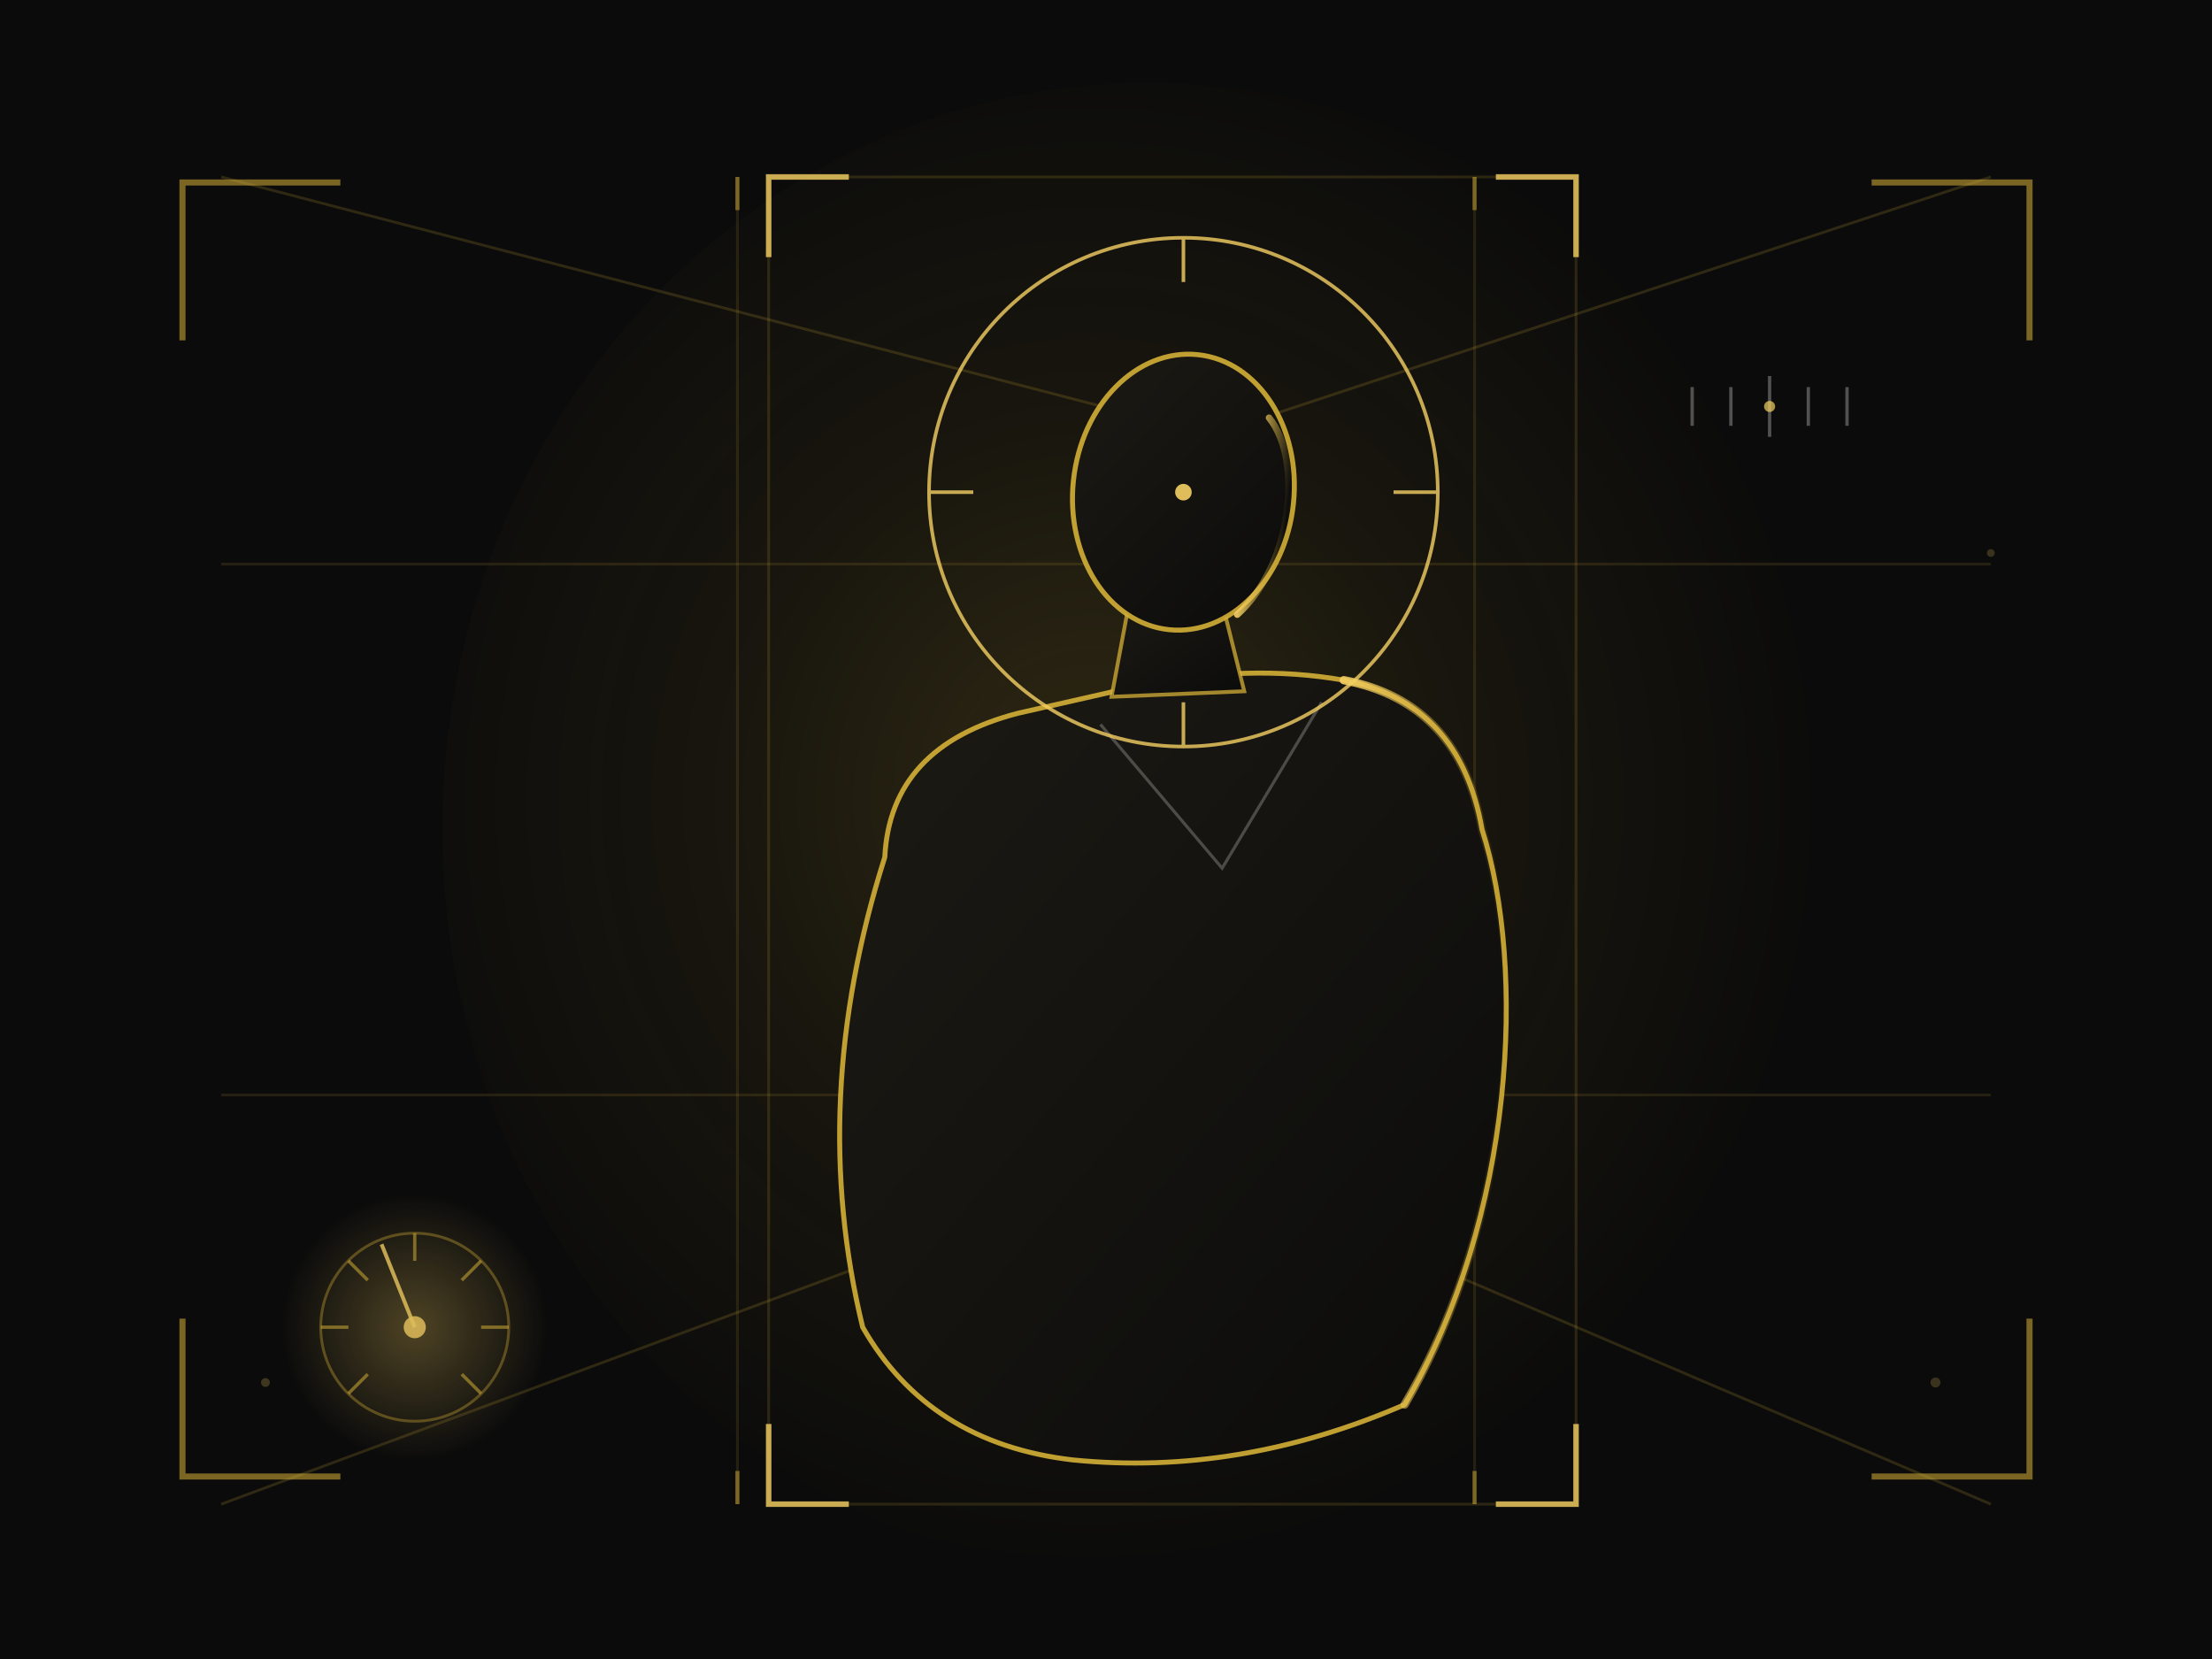
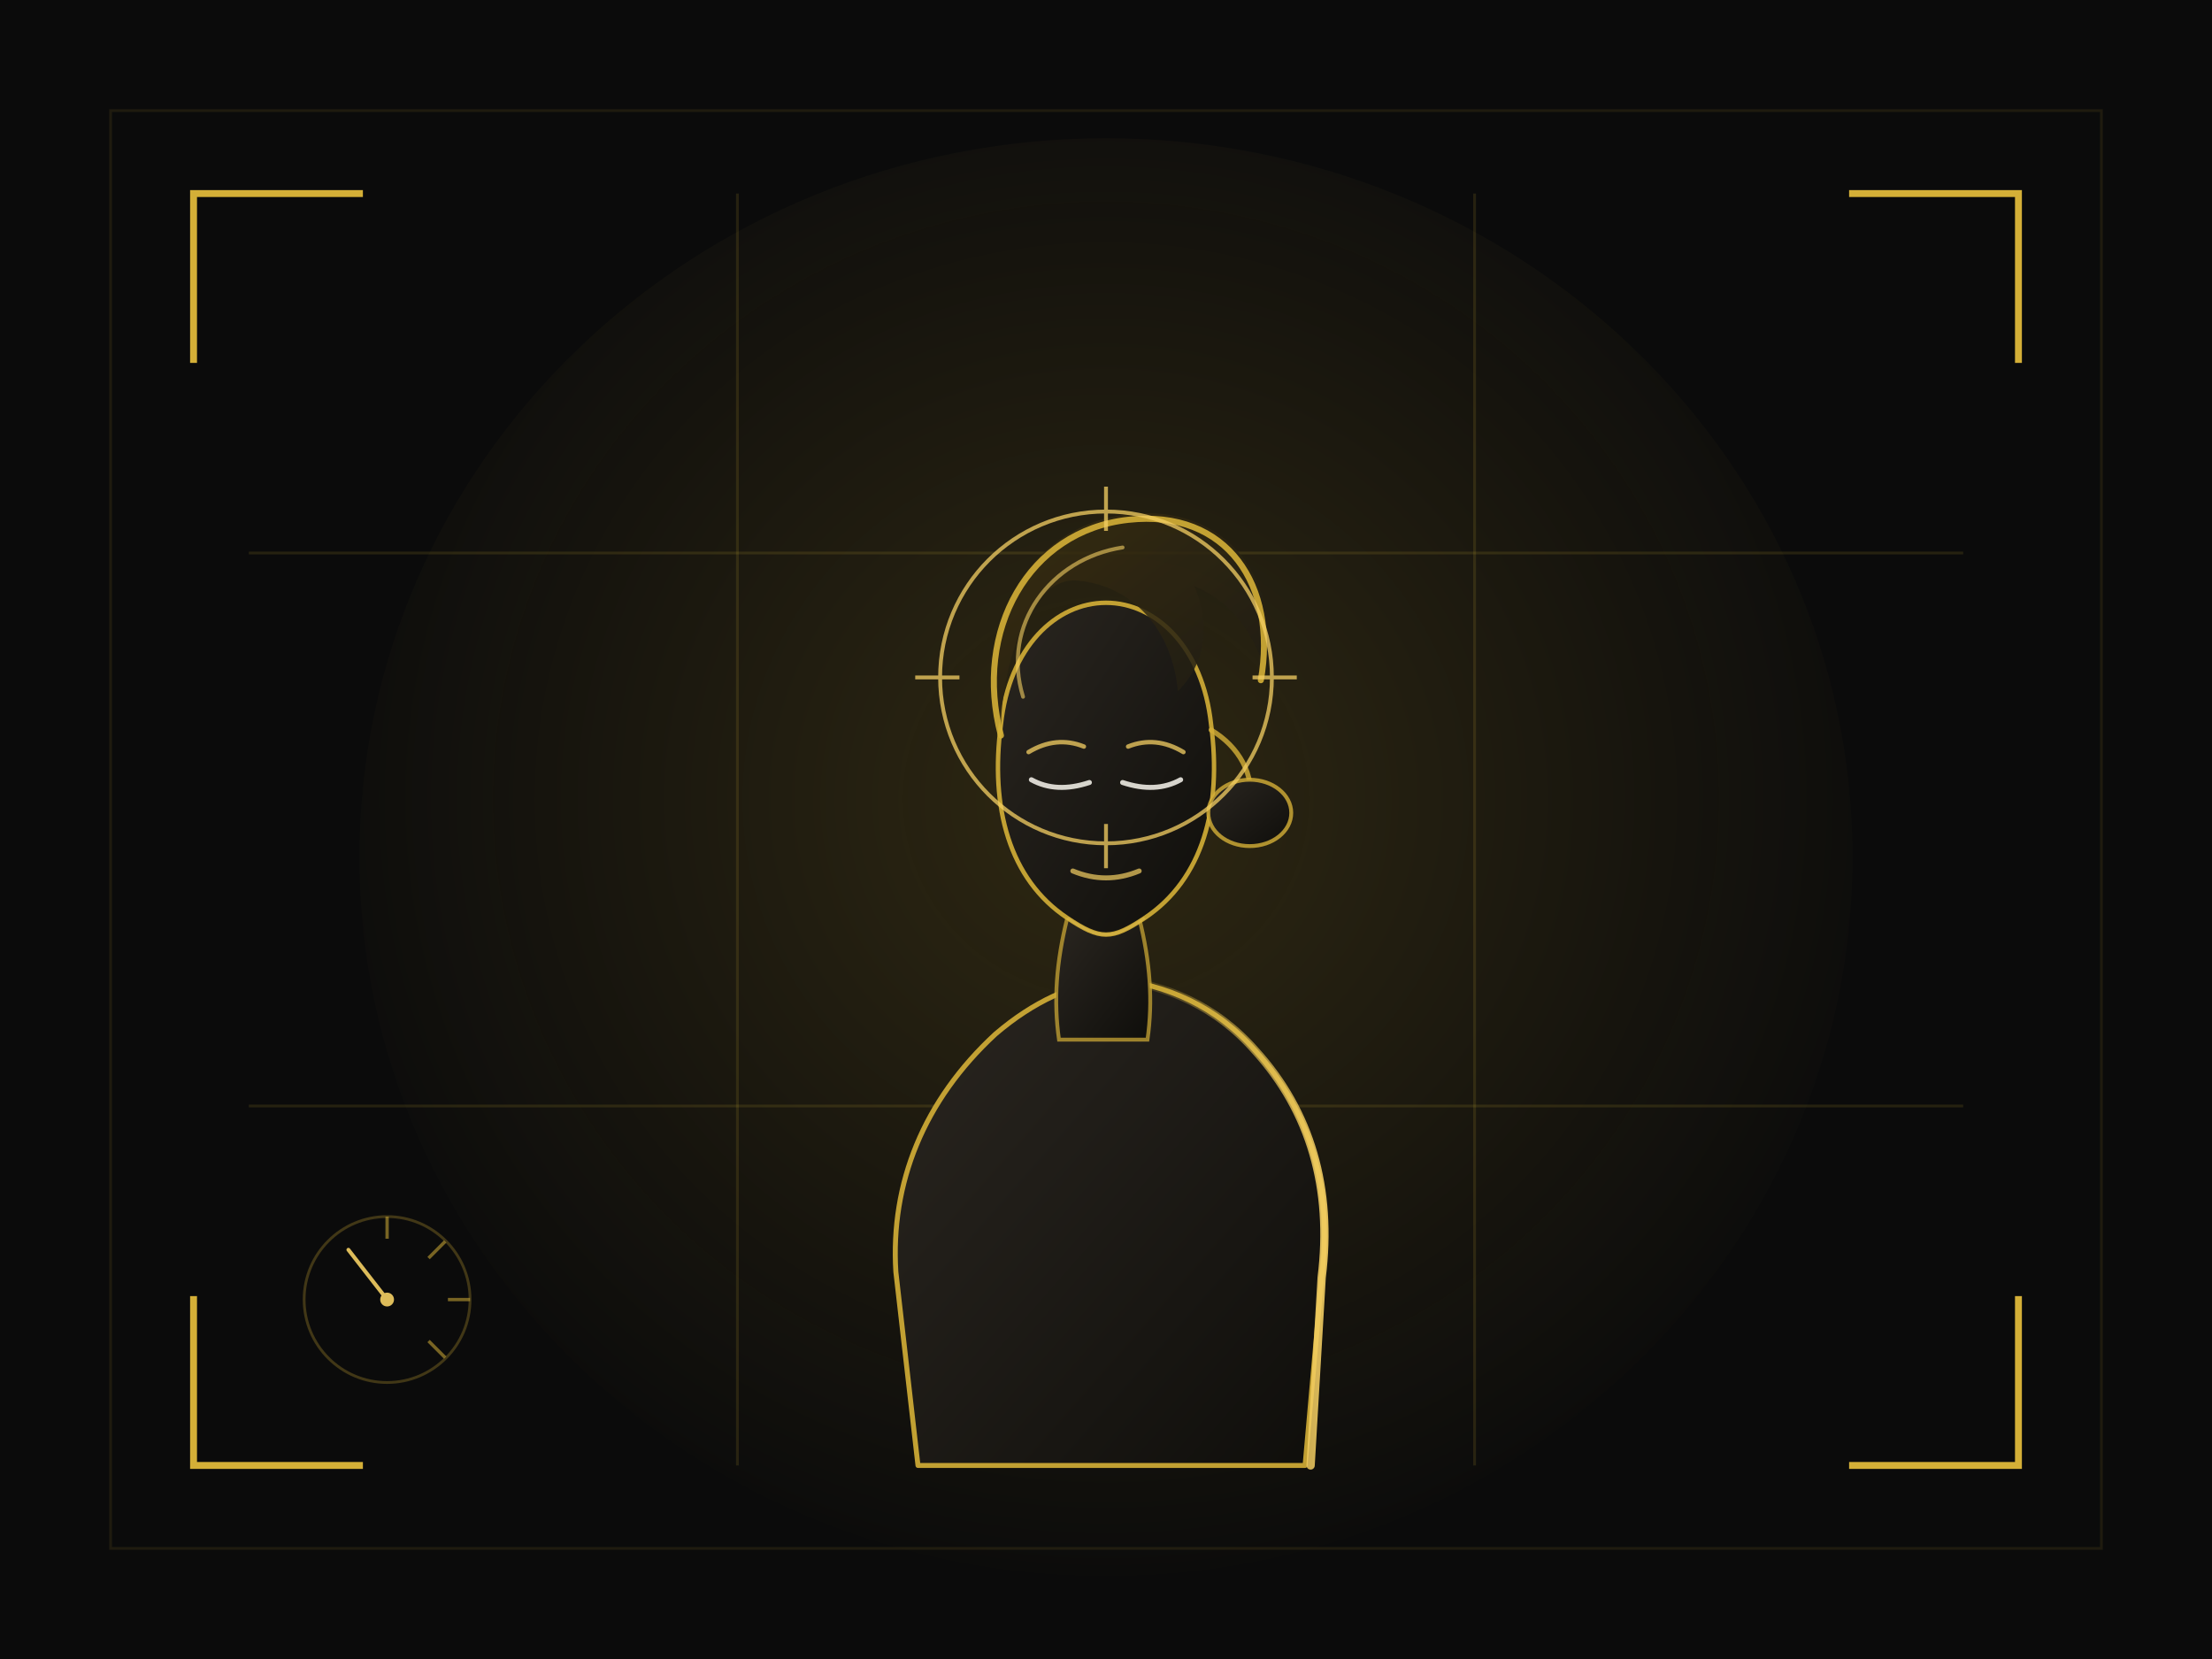
<svg xmlns="http://www.w3.org/2000/svg" viewBox="0 0 800 600" width="800" height="600">
+   <rect x="0" y="0" width="800" height="600" fill="#0b0b0b" />
  <defs>
-     <radialGradient id="rpGlow" cx="46%" cy="48%" r="52%">
+     <radialGradient id="rpGlow" cx="50%" cy="46%" r="55%">
      <stop offset="0%" stop-color="#d4af37" stop-opacity="0.18" />
-       <stop offset="48%" stop-color="#d4af37" stop-opacity="0.07" />
      <stop offset="100%" stop-color="#d4af37" stop-opacity="0" />
    </radialGradient>
-     <linearGradient id="rpFigureFill" x1="0%" y1="0%" x2="100%" y2="100%">
-       <stop offset="0%" stop-color="#1c1a14" />
-       <stop offset="100%" stop-color="#0b0b0b" />
+     <linearGradient id="rpSkin" x1="0%" y1="0%" x2="100%" y2="100%">
+       <stop offset="0%" stop-color="#2a2620" />
+       <stop offset="100%" stop-color="#0f0e0b" />
    </linearGradient>
-     <linearGradient id="rpRim" x1="100%" y1="0%" x2="0%" y2="0%">
+     <linearGradient id="rpHair" x1="0%" y1="0%" x2="100%" y2="100%">
+       <stop offset="0%" stop-color="#3a2e10" />
+       <stop offset="100%" stop-color="#1c1a14" />
+     </linearGradient>
+     <linearGradient id="rpRim" x1="0%" y1="0%" x2="100%" y2="0%">
      <stop offset="0%" stop-color="#d4af37" stop-opacity="0" />
      <stop offset="100%" stop-color="#f4cf63" stop-opacity="0.9" />
    </linearGradient>
-     <radialGradient id="rpFocusGlow" cx="50%" cy="50%" r="50%">
-       <stop offset="0%" stop-color="#f4cf63" stop-opacity="0.32" />
-       <stop offset="100%" stop-color="#f4cf63" stop-opacity="0" />
-     </radialGradient>
  </defs>
-   <rect x="0" y="0" width="800" height="600" fill="#0b0b0b" />
-   <ellipse cx="415" cy="300" rx="255" ry="270" fill="url(#rpGlow)" />
-   <g stroke="#d4af37" stroke-opacity="0.13" stroke-width="1">
-     <line x1="266.7" y1="64" x2="266.7" y2="544" />
-     <line x1="533.3" y1="64" x2="533.3" y2="544" />
-     <line x1="80" y1="204" x2="720" y2="204" />
-     <line x1="80" y1="396" x2="720" y2="396" />
+   <ellipse cx="400" cy="310" rx="270" ry="260" fill="url(#rpGlow)" />
+   <g stroke="#d4af37" stroke-opacity="0.14" stroke-width="1">
+     <line x1="266.7" y1="70" x2="266.7" y2="530" />
+     <line x1="533.3" y1="70" x2="533.3" y2="530" />
+     <line x1="90" y1="200" x2="710" y2="200" />
+     <line x1="90" y1="400" x2="710" y2="400" />
  </g>
-   <g stroke="#d4af37" stroke-opacity="0.18" stroke-width="1" fill="none">
-     <line x1="80" y1="64" x2="410" y2="150" />
-     <line x1="720" y1="64" x2="460" y2="150" />
-     <line x1="80" y1="544" x2="360" y2="440" />
-     <line x1="720" y1="544" x2="500" y2="450" />
+   <g stroke="#d4af37" stroke-width="2.5" fill="none" stroke-linecap="square">
+     <path d="M 70 130 L 70 70 L 130 70" />
+     <path d="M 670 70 L 730 70 L 730 130" />
+     <path d="M 730 470 L 730 530 L 670 530" />
+     <path d="M 130 530 L 70 530 L 70 470" />
  </g>
-   <rect x="278" y="64" width="292" height="480" fill="none" stroke="#d4af37" stroke-opacity="0.16" stroke-width="1" />
-   <g stroke="#f4cf63" stroke-width="2" fill="none" stroke-opacity="0.8" stroke-linecap="square">
-     <path d="M 278 92 L 278 64 L 306 64" />
-     <path d="M 542 64 L 570 64 L 570 92" />
-     <path d="M 570 516 L 570 544 L 542 544" />
-     <path d="M 306 544 L 278 544 L 278 516" />
+   <rect x="40" y="40" width="720" height="520" fill="none" stroke="#d4af37" stroke-opacity="0.10" stroke-width="1" />
+   <g transform="translate(400 340)">
+     <path d="M -68 190 L -76 120 C -78 88, -66 58, -40 34 C -26 22, -12 16, 2 14              C 22 16, 40 24, 54 40 C 74 62, 82 90, 78 122 L 72 190 Z" fill="url(#rpSkin)" stroke="#d4af37" stroke-width="1.8" stroke-opacity="0.9" stroke-linejoin="round" />
+     <path d="M 2 14 C 22 16, 40 24, 54 40 C 74 62, 82 90, 78 122 L 74 190" fill="none" stroke="url(#rpRim)" stroke-width="3" stroke-linecap="round" />
+     <path d="M -14 -8 C -18 8, -19 22, -17 36 L 15 36 C 17 22, 16 8, 12 -8 Z" fill="url(#rpSkin)" stroke="#d4af37" stroke-width="1.4" stroke-opacity="0.7" />
+     <path d="M -38 -78 C -42 -48, -35 -22, -14 -8 C -2 0, 2 0, 14 -8 C 35 -22, 42 -48, 38 -78              C 35 -106, 18 -122, 0 -122 C -18 -122, -35 -106, -38 -78 Z" fill="url(#rpSkin)" stroke="#d4af37" stroke-width="1.6" stroke-opacity="0.9" />
+     <path d="M -28 -68 Q -18 -74 -8 -70" fill="none" stroke="#f4cf63" stroke-width="1.6" stroke-linecap="round" stroke-opacity="0.75" />
+     <path d="M 8 -70 Q 18 -74 28 -68" fill="none" stroke="#f4cf63" stroke-width="1.6" stroke-linecap="round" stroke-opacity="0.75" />
+     <path d="M -27 -58 Q -18 -53 -6 -57" fill="none" stroke="#f8f5ed" stroke-width="1.8" stroke-linecap="round" stroke-opacity="0.85" />
+     <path d="M 6 -57 Q 18 -53 27 -58" fill="none" stroke="#f8f5ed" stroke-width="1.8" stroke-linecap="round" stroke-opacity="0.85" />
+     <path d="M -12 -25 Q 0 -20 12 -25" fill="none" stroke="#f4cf63" stroke-width="1.8" stroke-linecap="round" stroke-opacity="0.7" />
+     <path d="M -14 -8 C -2 0, 2 0, 14 -8" fill="none" stroke="#f4cf63" stroke-width="1" stroke-opacity="0.3" />
+     <path d="M -38 -76 C -48 -114, -28 -150, 8 -154 C 44 -158, 64 -130, 58 -96              C 54 -110, 46 -122, 32 -128 C 38 -114, 36 -100, 26 -90              C 24 -112, 10 -128, -10 -130 C -28 -132, -38 -98, -38 -76 Z" fill="url(#rpHair)" stroke="none" opacity="0.85" />
+     <g fill="none" stroke-linecap="round">
+       <path d="M -38 -74 C -48 -112, -28 -148, 8 -152 C 44 -156, 62 -128, 56 -94" stroke="#d4af37" stroke-width="2.2" stroke-opacity="0.9" />
+       <path d="M -30 -88 C -38 -114, -20 -138, 6 -142" stroke="#f4cf63" stroke-width="1.4" stroke-opacity="0.6" />
+       <path d="M 38 -76 C 48 -70, 54 -60, 52 -48" stroke="#d4af37" stroke-width="1.8" stroke-opacity="0.8" />
+     </g>
+     <ellipse cx="52" cy="-46" rx="15" ry="12" fill="url(#rpSkin)" stroke="#d4af37" stroke-width="1.4" stroke-opacity="0.8" />
  </g>
-   <g stroke="#d4af37" stroke-width="2.2" fill="none" stroke-linecap="square" stroke-opacity="0.55">
-     <path d="M 66 122 L 66 66 L 122 66" />
-     <path d="M 678 66 L 734 66 L 734 122" />
-     <path d="M 734 478 L 734 534 L 678 534" />
-     <path d="M 122 534 L 66 534 L 66 478" />
+   <g stroke="#f4cf63" stroke-width="1.4" fill="none" opacity="0.75">
+     <circle cx="400" cy="245" r="60" />
+     <line x1="400" y1="176" x2="400" y2="192" />
+     <line x1="400" y1="314" x2="400" y2="298" />
+     <line x1="331" y1="245" x2="347" y2="245" />
+     <line x1="469" y1="245" x2="453" y2="245" />
  </g>
-   <g stroke="#d4af37" stroke-opacity="0.5" stroke-width="1.5">
-     <line x1="266.7" y1="64" x2="266.7" y2="76" />
-     <line x1="533.3" y1="64" x2="533.3" y2="76" />
-     <line x1="266.7" y1="532" x2="266.7" y2="544" />
-     <line x1="533.3" y1="532" x2="533.3" y2="544" />
-   </g>
-   <g>
-     <path d="M 320 310              Q 322 270 368 258              L 412 248              Q 452 240 486 246              Q 528 254 536 300              C 552 350, 548 440, 508 508              Q 448 534 388 528              Q 336 522 312 480              Q 292 398 320 310 Z" fill="url(#rpFigureFill)" stroke="#d4af37" stroke-width="1.8" stroke-opacity="0.9" stroke-linejoin="round" />
-     <path d="M 486 246 Q 528 254 536 300 C 552 350, 548 440, 508 508" fill="none" stroke="url(#rpRim)" stroke-width="3" stroke-linecap="round" stroke-linejoin="round" />
-     <path d="M 398 262 L 442 314 L 478 254" fill="none" stroke="#f8f5ed" stroke-width="1.1" stroke-opacity="0.24" />
-     <path d="M 402 252 L 408 220 L 442 218 L 450 250 Z" fill="url(#rpFigureFill)" stroke="#d4af37" stroke-width="1.4" stroke-opacity="0.75" />
-     <ellipse cx="428" cy="178" rx="40" ry="50" fill="url(#rpFigureFill)" stroke="#d4af37" stroke-width="1.8" stroke-opacity="0.9" transform="rotate(6 428 178)" />
-     <path d="M 456 148 C 470 162, 470 200, 452 220" fill="none" stroke="url(#rpRim)" stroke-width="2.4" stroke-linecap="round" transform="rotate(6 428 178)" />
-   </g>
-   <g stroke="#f4cf63" stroke-width="1.3" fill="none" opacity="0.8">
-     <circle cx="428" cy="178" r="92" />
-     <line x1="428" y1="86" x2="428" y2="102" />
-     <line x1="428" y1="254" x2="428" y2="270" />
-     <line x1="336" y1="178" x2="352" y2="178" />
-     <line x1="504" y1="178" x2="520" y2="178" />
-   </g>
-   <circle cx="428" cy="178" r="3" fill="#f4cf63" opacity="0.9" />
-   <g transform="translate(150 480)" opacity="0.9">
-     <circle cx="0" cy="0" r="48" fill="url(#rpFocusGlow)" />
-     <circle cx="0" cy="0" r="34" fill="none" stroke="#d4af37" stroke-opacity="0.4" stroke-width="1" />
+   <g transform="translate(140 470)" opacity="0.9">
+     <circle cx="0" cy="0" r="30" fill="none" stroke="#d4af37" stroke-opacity="0.3" stroke-width="1" />
    <g stroke="#d4af37" stroke-width="1.2" stroke-opacity="0.6">
-       <line x1="0" y1="-34" x2="0" y2="-24" />
-       <line x1="24" y1="-24" x2="17" y2="-17" />
-       <line x1="34" y1="0" x2="24" y2="0" />
-       <line x1="24" y1="24" x2="17" y2="17" />
-       <line x1="-24" y1="-24" x2="-17" y2="-17" />
-       <line x1="-34" y1="0" x2="-24" y2="0" />
-       <line x1="-24" y1="24" x2="-17" y2="17" />
+       <line x1="0" y1="-30" x2="0" y2="-22" />
+       <line x1="21" y1="-21" x2="15" y2="-15" />
+       <line x1="30" y1="0" x2="22" y2="0" />
+       <line x1="21" y1="21" x2="15" y2="15" />
    </g>
-     <line x1="0" y1="0" x2="-12" y2="-30" stroke="#f4cf63" stroke-width="1.4" stroke-opacity="0.85" />
-     <circle cx="0" cy="0" r="4" fill="#f4cf63" opacity="0.85" />
-   </g>
-   <g stroke="#f8f5ed" stroke-opacity="0.3" stroke-width="1.2">
-     <line x1="612" y1="140" x2="612" y2="154" />
-     <line x1="626" y1="140" x2="626" y2="154" />
-     <line x1="640" y1="136" x2="640" y2="158" />
-     <line x1="654" y1="140" x2="654" y2="154" />
-     <line x1="668" y1="140" x2="668" y2="154" />
-   </g>
-   <circle cx="640" cy="147" r="2" fill="#f4cf63" opacity="0.7" />
-   <g fill="#f4cf63">
-     <circle cx="96" cy="500" r="1.6" opacity="0.22" />
-     <circle cx="700" cy="500" r="1.8" opacity="0.2" />
-     <circle cx="720" cy="200" r="1.4" opacity="0.2" />
+     <line x1="0" y1="0" x2="-14" y2="-18" stroke="#f4cf63" stroke-width="1.4" stroke-linecap="round" />
+     <circle cx="0" cy="0" r="2.5" fill="#f4cf63" />
  </g>
</svg>
